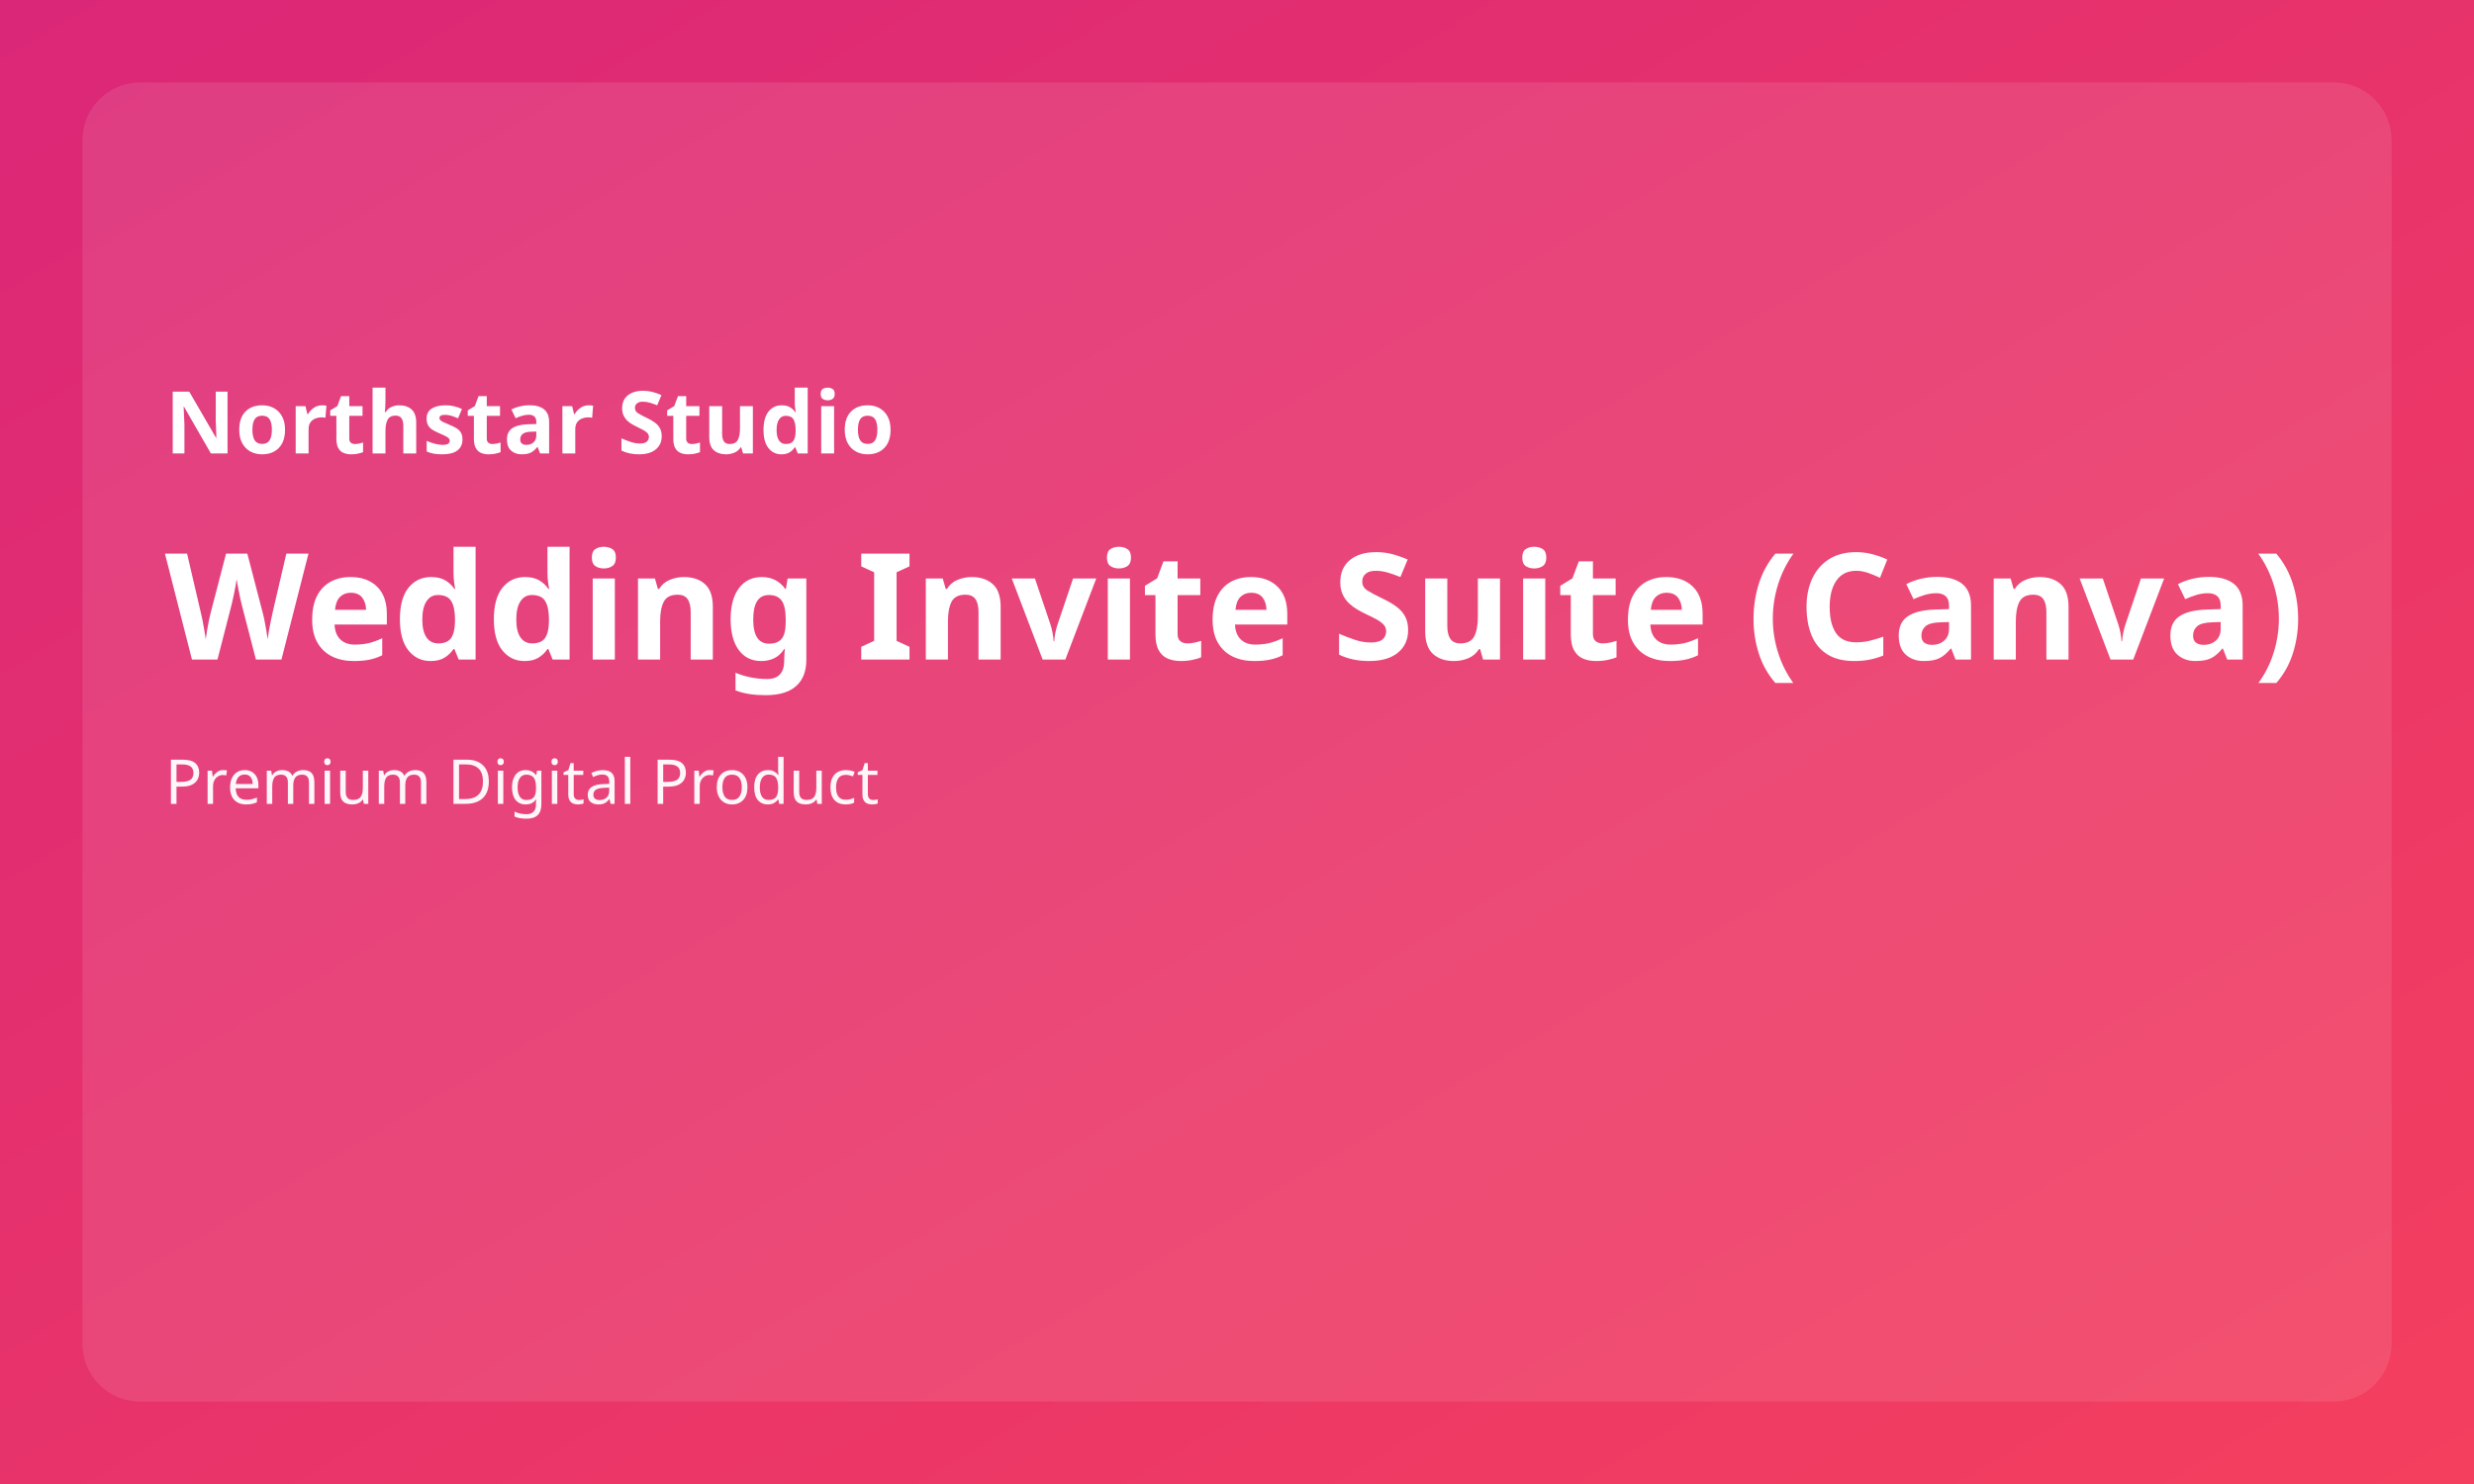
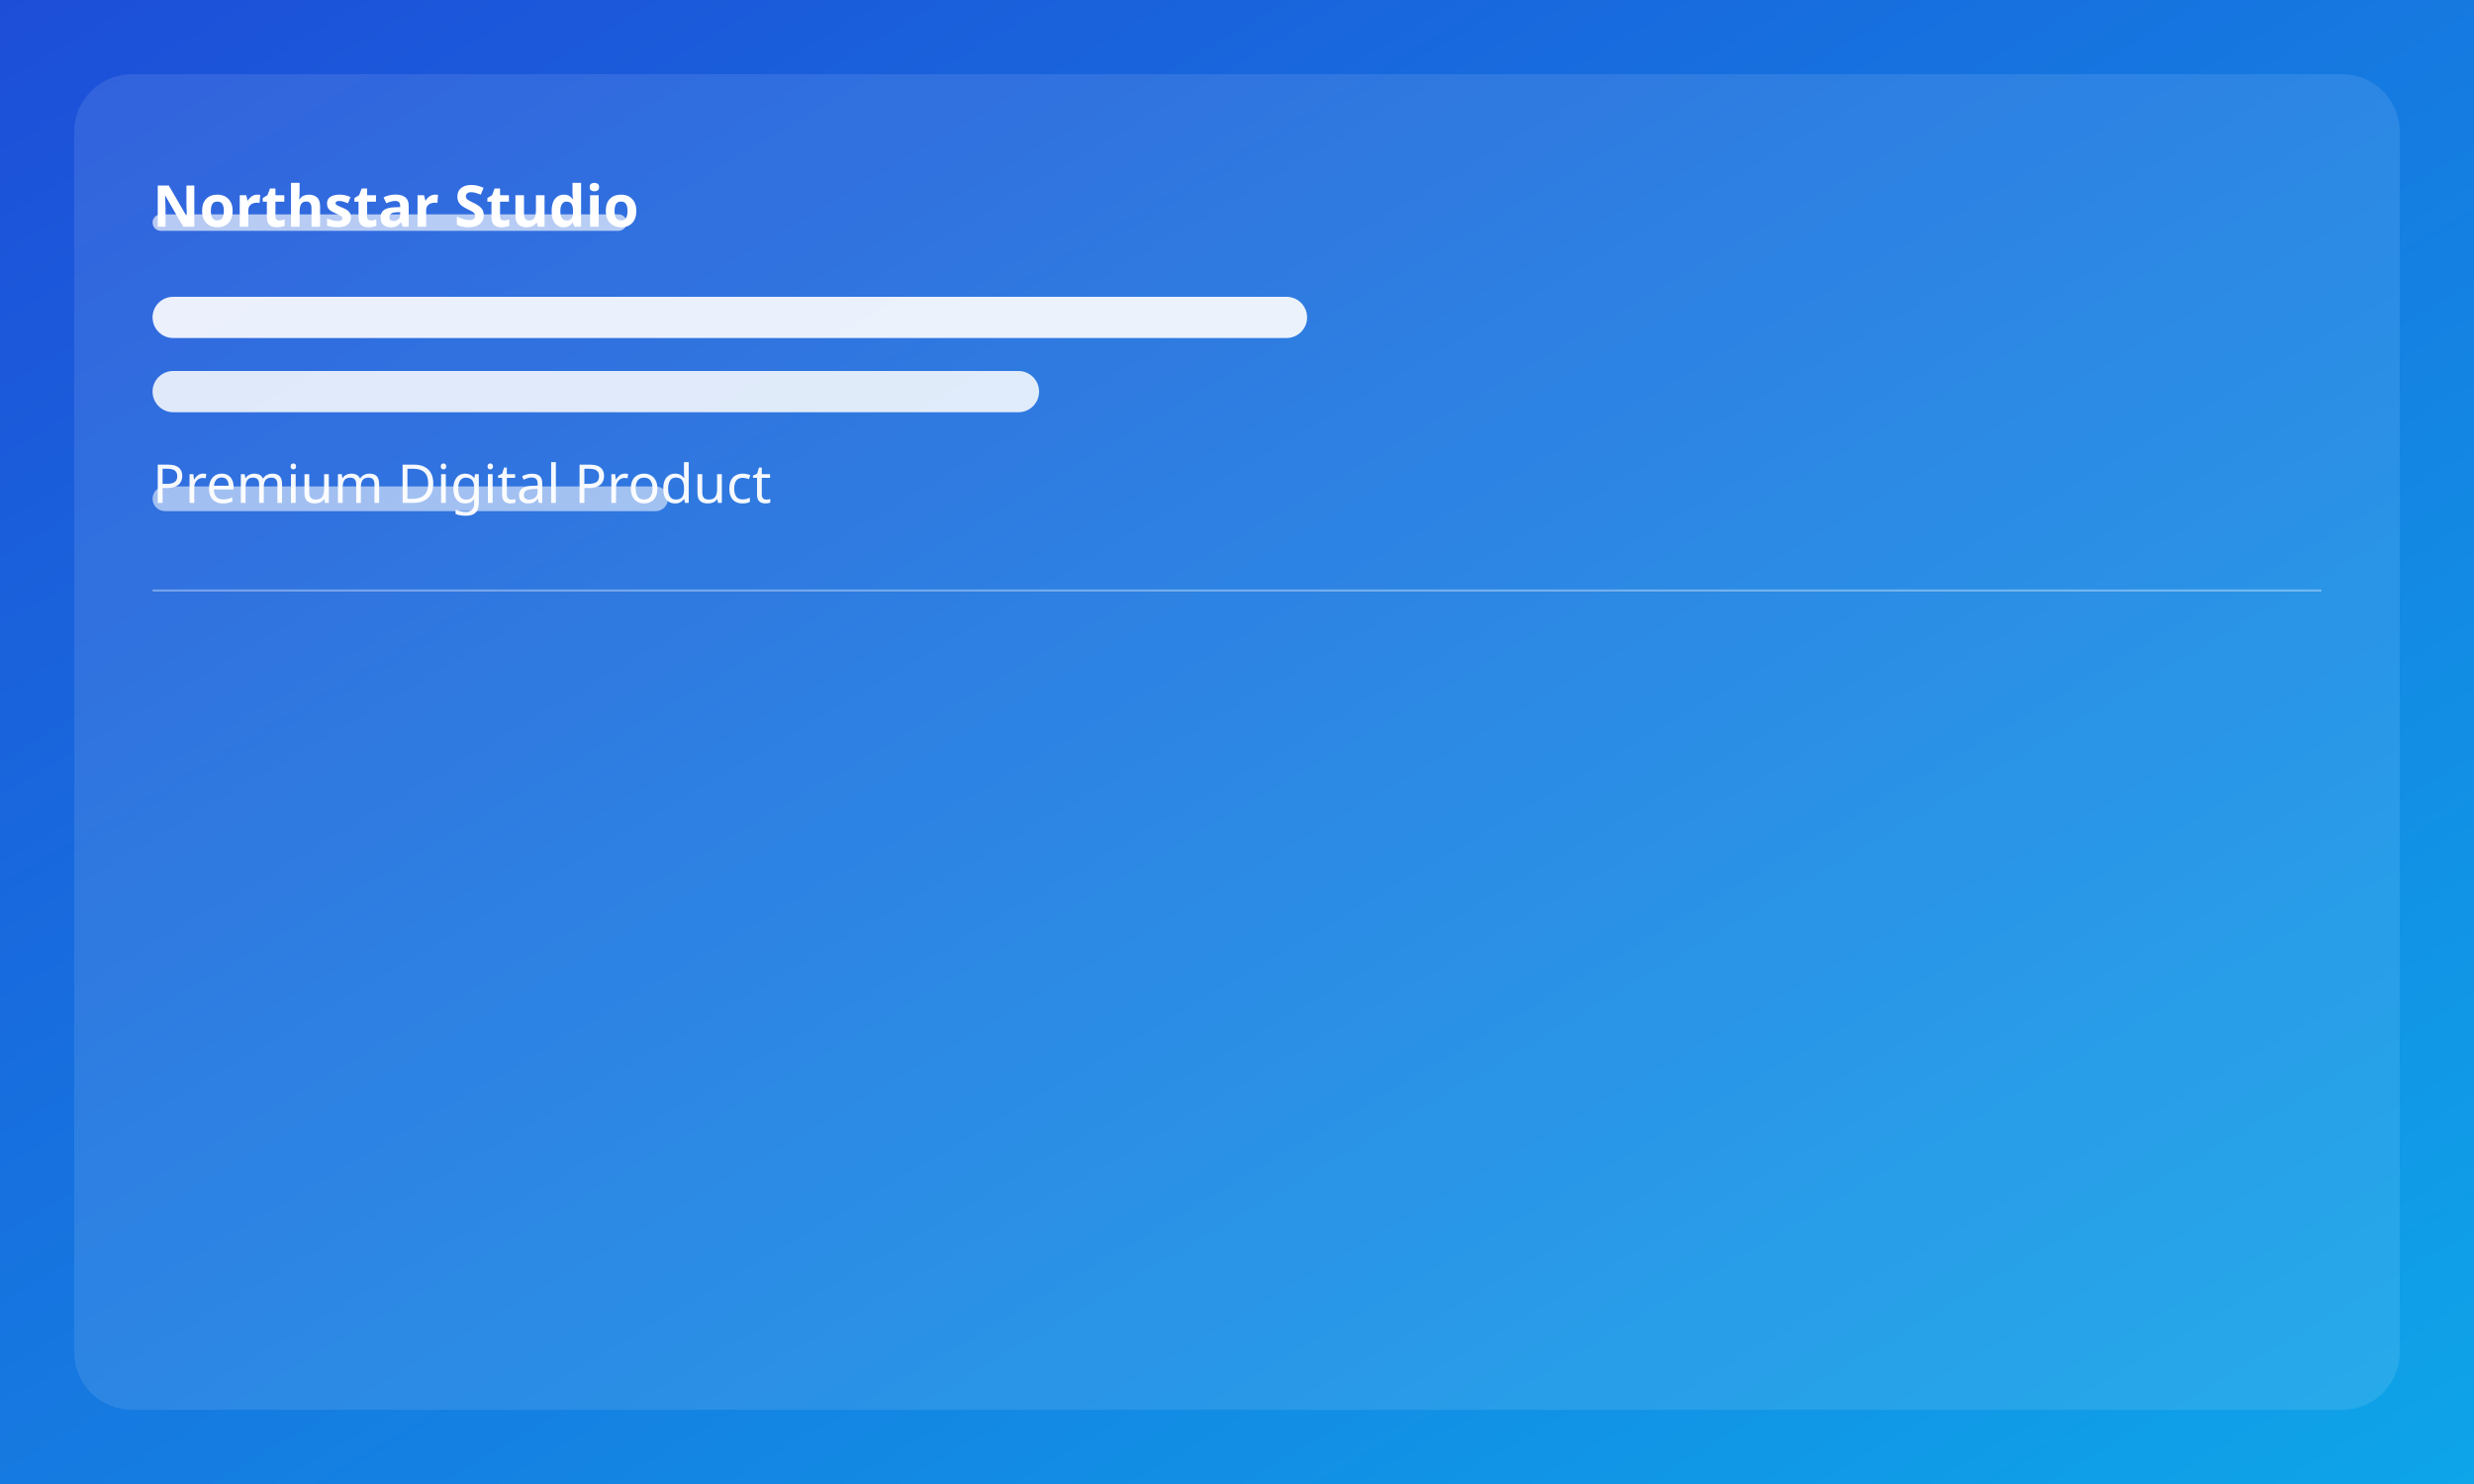
- <svg xmlns="http://www.w3.org/2000/svg" width="1200" height="720" viewBox="0 0 1200 720" role="img" aria-label="Wedding Invite Suite (Canva)">
+ <svg xmlns="http://www.w3.org/2000/svg" width="1200" height="720" viewBox="0 0 1200 720" role="img" aria-label="Northstar Studio cover">
  <defs>
    <linearGradient id="g" x1="0" y1="0" x2="1" y2="1">
-       <stop offset="0%" stop-color="#db2777" />
-       <stop offset="100%" stop-color="#f43f5e" />
+       <stop offset="0%" stop-color="#1d4ed8" />
+       <stop offset="100%" stop-color="#0ea5e9" />
    </linearGradient>
  </defs>
  <rect width="1200" height="720" fill="url(#g)" />
-   <rect x="40" y="40" width="1120" height="640" rx="28" fill="rgba(255,255,255,0.10)" />
-   <text x="80" y="220" fill="white" font-size="42" font-family="Avenir Next,Segoe UI,sans-serif" font-weight="700">Northstar Studio</text>
-   <text x="80" y="320" fill="white" font-size="72" font-family="Avenir Next,Segoe UI,sans-serif" font-weight="800">Wedding Invite Suite (Canva)</text>
-   <text x="80" y="390" fill="white" font-size="30" font-family="Avenir Next,Segoe UI,sans-serif" opacity="0.95">Premium Digital Product</text>
+   <rect x="36" y="36" width="1128" height="648" rx="28" fill="rgba(255,255,255,0.10)" />
+   <rect x="74" y="104" width="230" height="8" rx="4" fill="rgba(255,255,255,0.65)" />
+   <rect x="74" y="144" width="560" height="20" rx="10" fill="rgba(255,255,255,0.9)" />
+   <rect x="74" y="180" width="430" height="20" rx="10" fill="rgba(255,255,255,0.85)" />
+   <rect x="74" y="236" width="250" height="12" rx="6" fill="rgba(255,255,255,0.55)" />
+   <rect x="74" y="286" width="1052" height="1" fill="rgba(255,255,255,0.35)" />
+   <text x="74" y="110" fill="white" font-size="28" font-family="Avenir Next,Segoe UI,sans-serif" font-weight="700">Northstar Studio</text>
+   <text x="74" y="244" fill="white" font-size="26" font-family="Avenir Next,Segoe UI,sans-serif" opacity="0.95">Premium Digital Product</text>
</svg>
